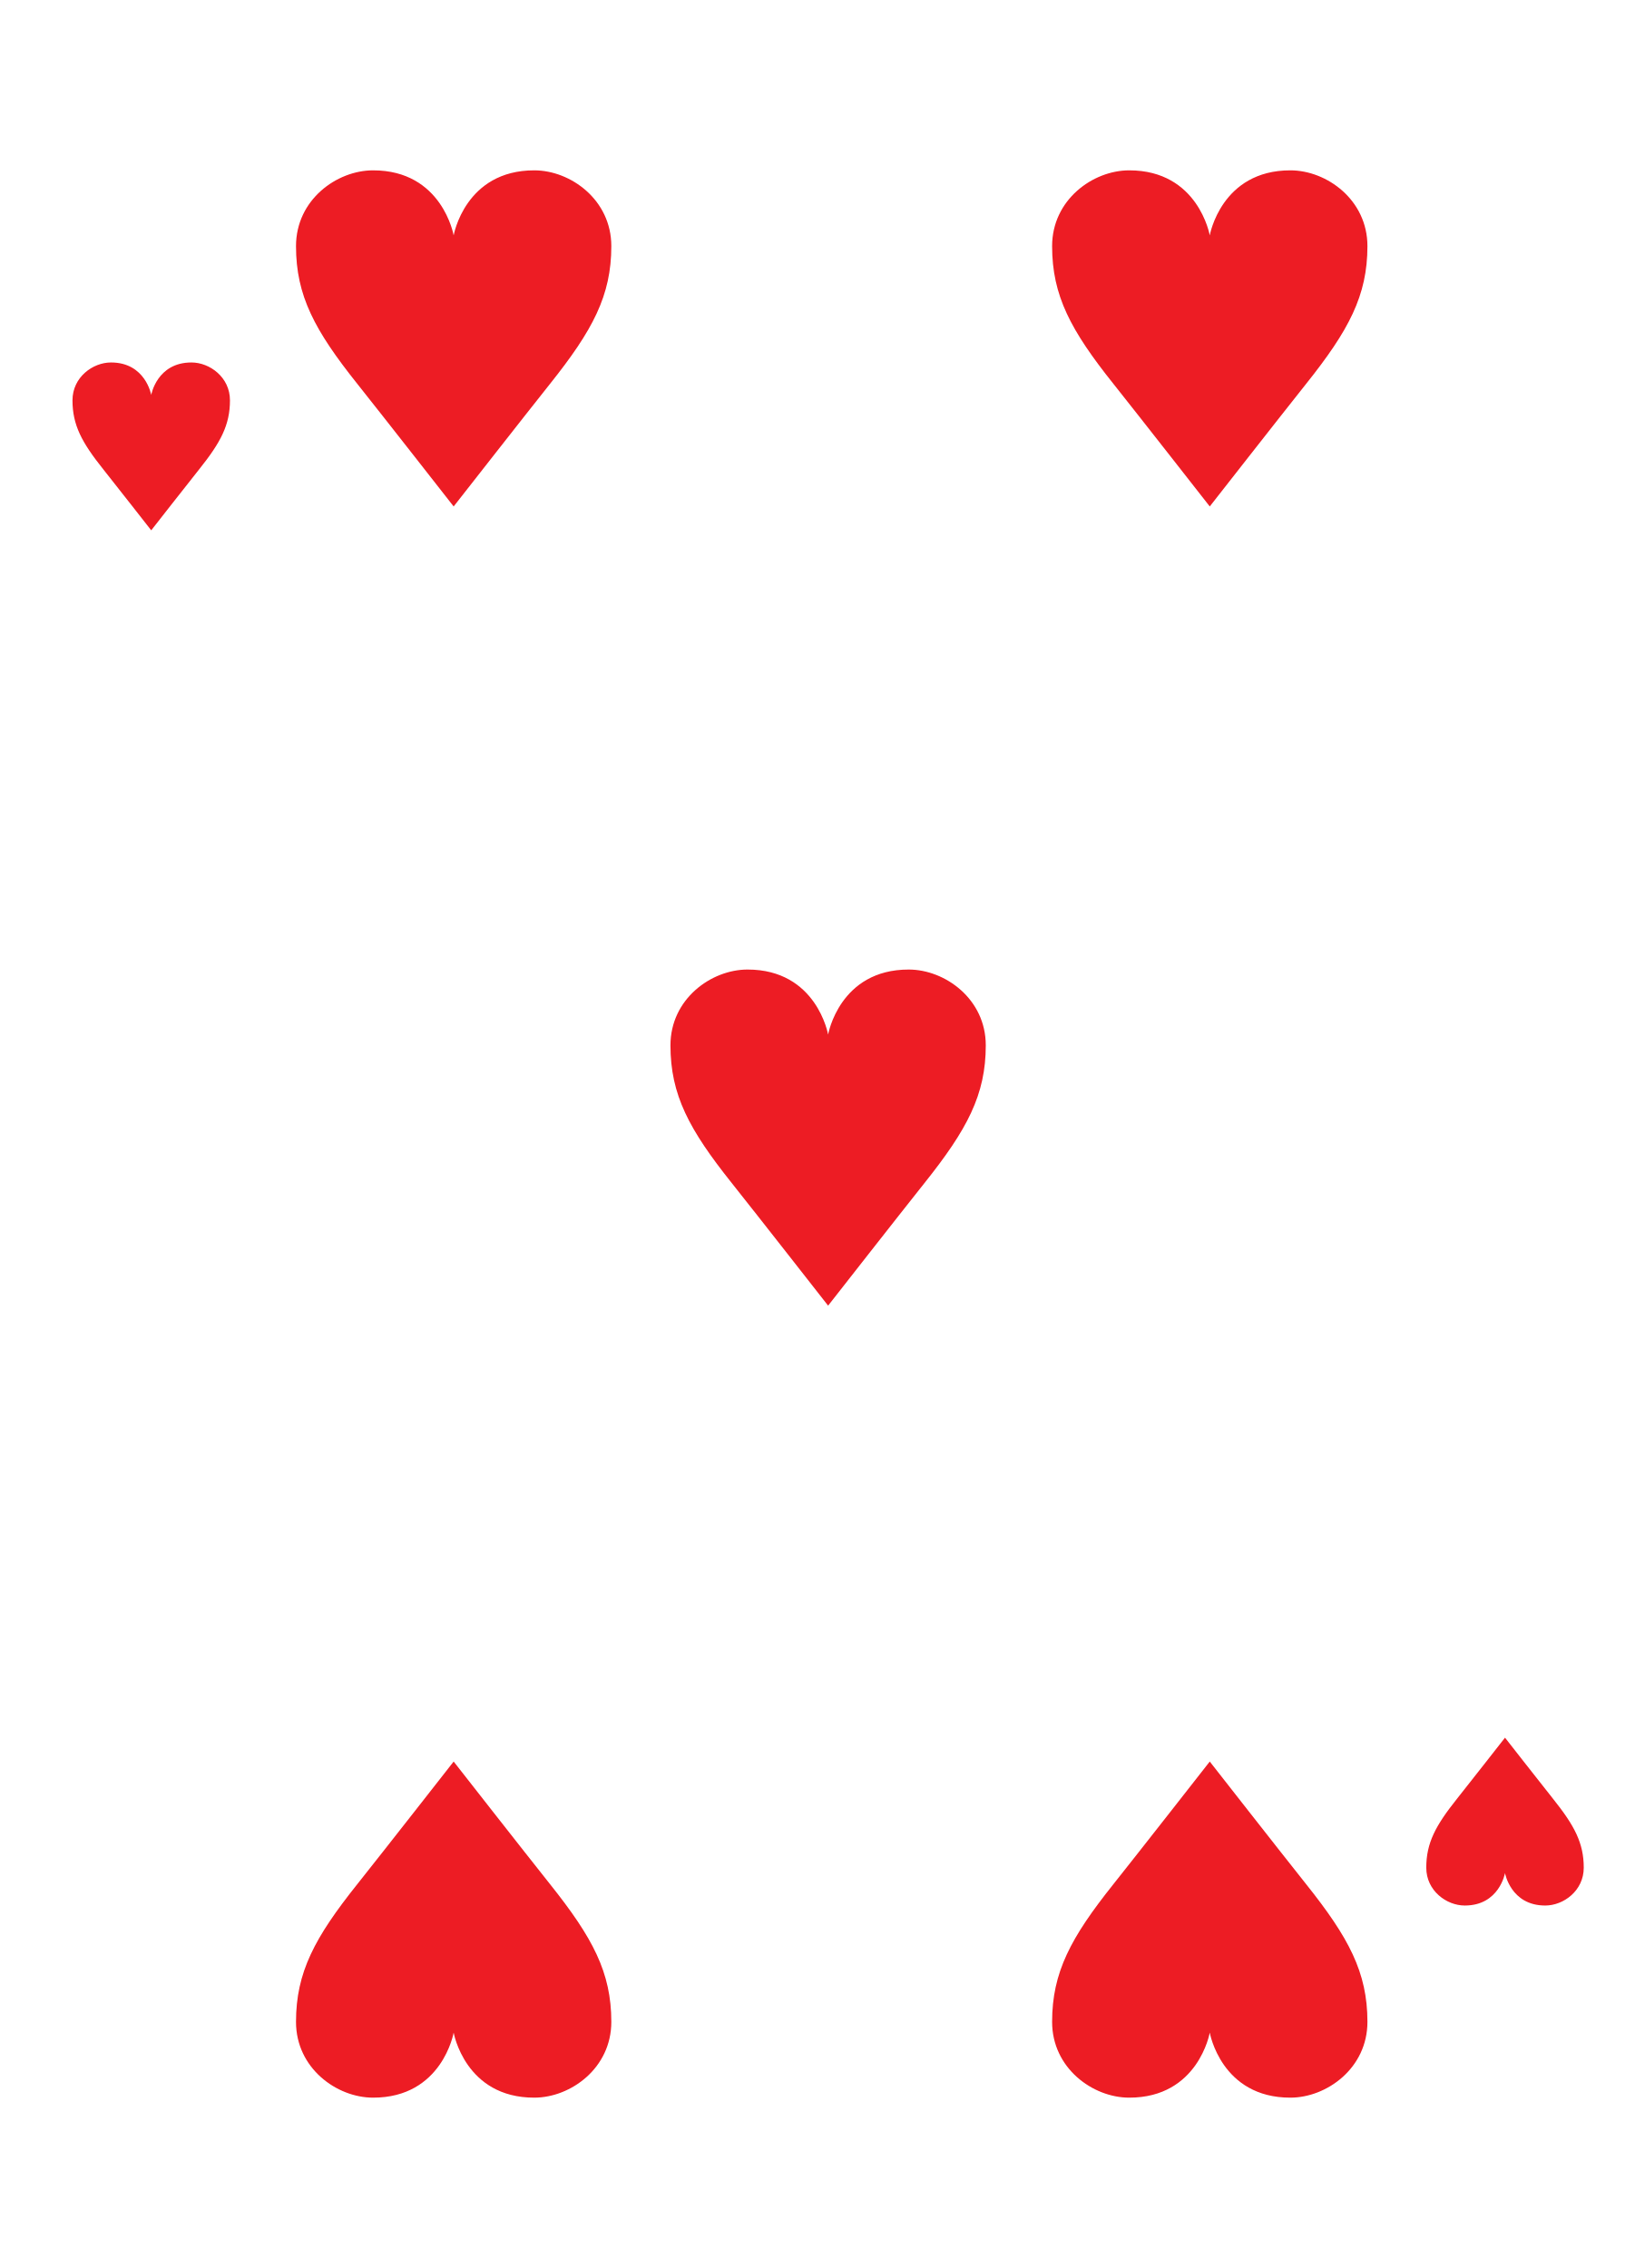
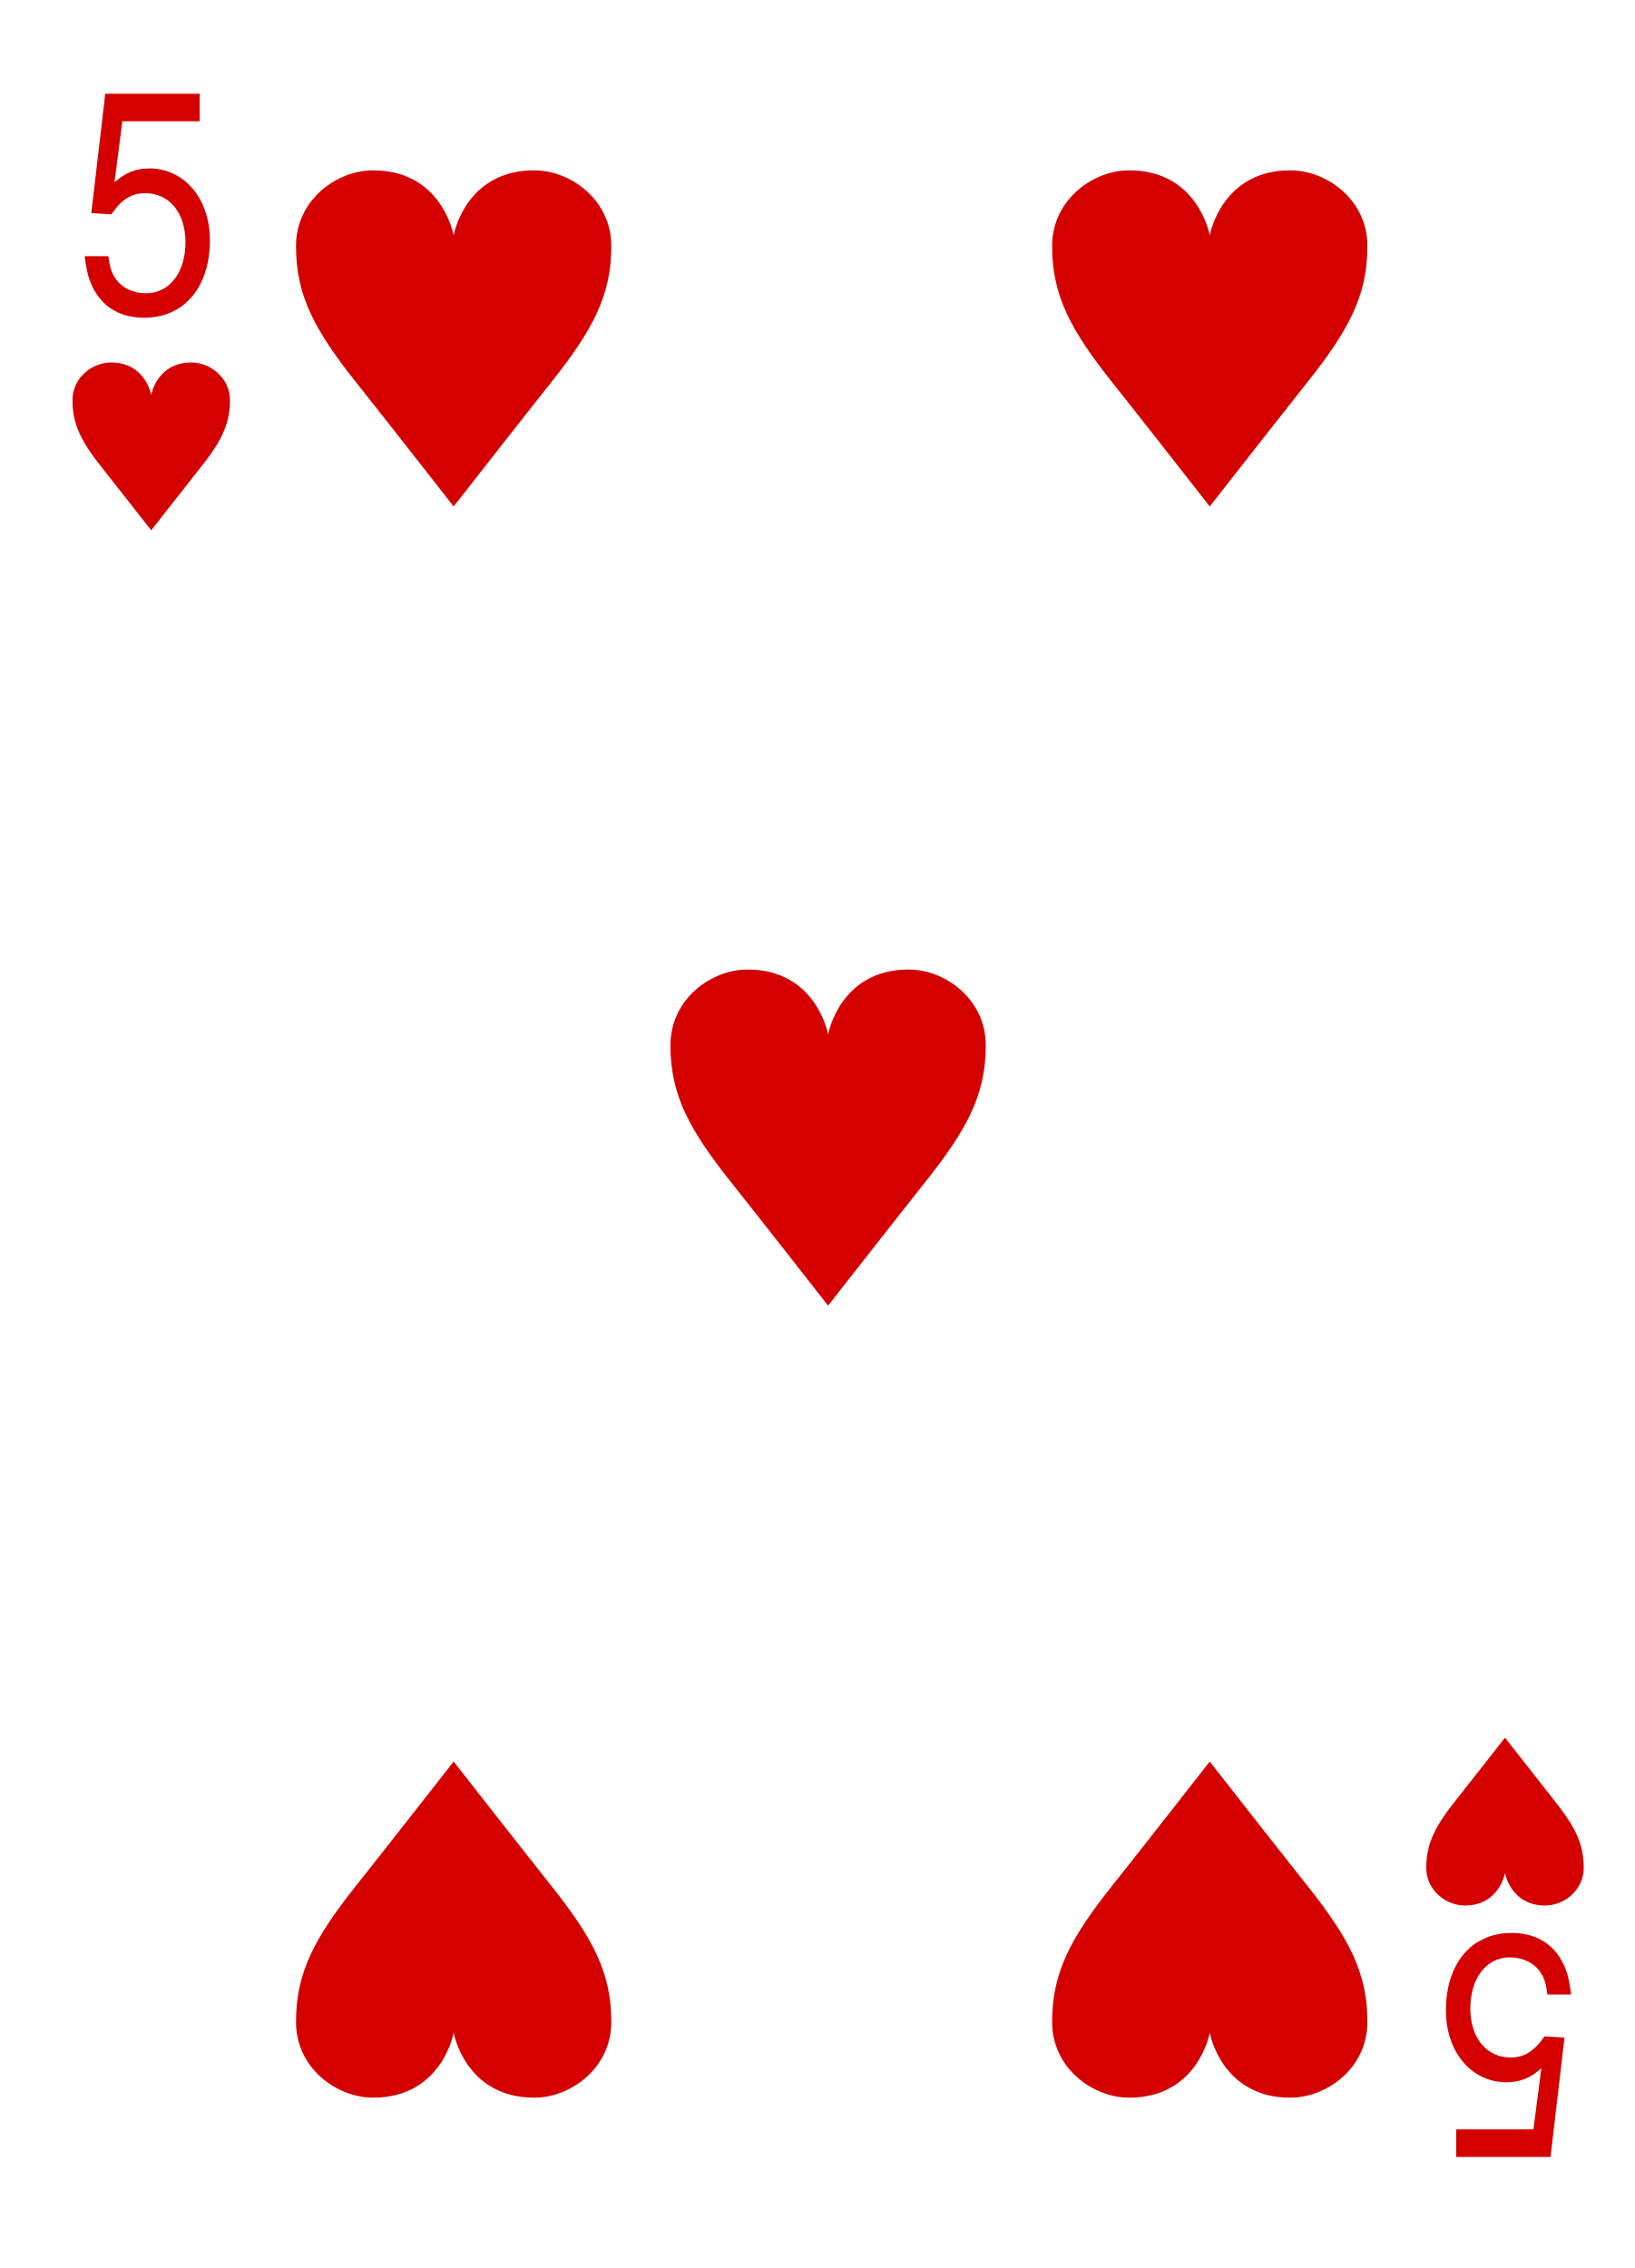
- <svg xmlns="http://www.w3.org/2000/svg" xmlns:xlink="http://www.w3.org/1999/xlink" version="1.1" x="0px" y="0px" width="227px" height="315px" viewBox="0 0 227 315" enable-background="new 0 0 227 315" xml:space="preserve">
-   <symbol id="clubs" viewBox="-11.089 -11.846 22.179 23.691">
-     <path d="M0.076-11.846h-2.951c0,0,2.019,4.262,2.019,7.857c0,0.711-0.403,0.53-0.46,0.004c-0.217-1.981-1.856-4.288-4.857-4.168   c-3.653,0.145-4.915,2.93-4.915,5.221c0,1.702,0.89,5.168,4.671,5.309c1.202,0.045,2.285-0.327,2.925-0.875   c0.473-0.405,0.691-0.164,0.19,0.405c-0.35,0.398-1.975,1.813-1.903,4.629C-5.07,11.844,0,11.846,0,11.846s5.071-0.001,5.207-5.309   c0.072-2.816-1.553-4.231-1.903-4.629c-0.5-0.569-0.283-0.81,0.19-0.405c0.64,0.548,1.723,0.919,2.925,0.875   c3.78-0.141,4.67-3.607,4.67-5.309c0-2.291-1.262-5.076-4.915-5.221c-3-0.119-4.641,2.188-4.857,4.168   C1.26-3.458,0.856-3.277,0.856-3.989c0-3.595,2.019-7.857,2.019-7.857h-2.95" />
+ <svg xmlns="http://www.w3.org/2000/svg" xmlns:xlink="http://www.w3.org/1999/xlink" width="227" height="315" viewBox="0 0 227 315">
+   <symbol id="a" viewBox="-10.934 -11.657 21.868 23.314">
+     <path fill="#D40000" d="M0-11.657s4.999 6.392 6.686 8.509C9.635.55 10.935 2.963 10.935 6.399c0 3.217-2.825 5.256-5.339 5.259C.787 11.664 0 7.146 0 7.146s-.787 4.518-5.595 4.511c-2.515-.003-5.339-2.042-5.339-5.259 0-3.436 1.299-5.849 4.248-9.547C-4.998-5.266 0-11.657 0-11.657z" />
  </symbol>
-   <symbol id="diamonds" viewBox="-8.447 -11.626 16.895 23.251">
-     <path fill="#ED1C24" d="M0,11.625C0,11.625,4.224,4.05,8.447,0C4.224-4.454,0-11.626,0-11.626S-4.224-4.454-8.447,0   C-4.224,4.05,0,11.625,0,11.625z" />
+   <symbol id="b" viewBox="-21.892 -23.341 43.787 46.682">
+     <use xlink:href="#a" width="21.868" height="23.314" x="-10.934" y="-11.657" transform="scale(2.0023)" overflow="visible" />
  </symbol>
-   <symbol id="hearts" viewBox="-10.934 -11.657 21.869 23.314">
-     <path fill="#ED1C24" d="M0-11.657c0,0,4.999,6.392,6.686,8.508c2.949,3.699,4.249,6.112,4.249,9.548   c0,3.217-2.825,5.255-5.339,5.258C0.788,11.664,0,7.146,0,7.146s-0.787,4.518-5.595,4.511c-2.514-0.003-5.339-2.042-5.339-5.258   c0-3.436,1.299-5.849,4.249-9.548C-4.999-5.265,0-11.657,0-11.657z" />
-   </symbol>
-   <symbol id="hearts-medium" viewBox="-21.894 -23.341 43.787 46.682">
-     <use xlink:href="#hearts" width="21.869" height="23.314" x="-10.934" y="-11.657" transform="matrix(2.0023 0 0 2.0023 -4.882812e-04 0)" overflow="visible" />
-   </symbol>
-   <symbol id="spades" viewBox="-9.479 -11.83 18.957 23.661">
-     <path d="M0.007,11.831c0,0,9.446-11.175,9.471-15.683c0.013-2.172-1.3-4.664-4.338-4.595c-3.228,0.073-3.662,2.252-3.661,3.5   c0,0.948-0.547,0.546-0.56,0.383C0.756-6.593,2.982-11.83,2.982-11.83H0h-2.982c0,0,2.226,5.237,2.064,7.266   C-0.932-4.401-1.48-3.999-1.479-4.947c0-1.248-0.434-3.427-3.661-3.5c-3.039-0.069-4.351,2.423-4.339,4.595   c0.025,4.507,9.471,15.683,9.471,15.683" />
-   </symbol>
-   <g id="Layer_2">
- </g>
-   <g id="Layer_1">
-     <use xlink:href="#hearts" width="21.869" height="23.314" x="-10.934" y="-11.657" transform="matrix(1 0 0 -1 21 62)" overflow="visible" />
-     <use xlink:href="#hearts" width="21.869" height="23.314" x="-10.934" y="-11.657" transform="matrix(1 0 0 1 209 253)" overflow="visible" />
-     <use xlink:href="#hearts-medium" width="43.787" height="46.682" x="-21.894" y="-23.341" transform="matrix(1 0 0 -1 63 47)" overflow="visible" />
-     <use xlink:href="#hearts-medium" width="43.787" height="46.682" x="-21.894" y="-23.341" transform="matrix(1 0 0 -1 168 47)" overflow="visible" />
-     <use xlink:href="#hearts-medium" width="43.787" height="46.682" x="-21.894" y="-23.341" transform="matrix(1 0 0 1 63 268)" overflow="visible" />
-     <use xlink:href="#hearts-medium" width="43.787" height="46.682" x="-21.894" y="-23.341" transform="matrix(1 0 0 1 168 268)" overflow="visible" />
-     <use xlink:href="#hearts-medium" width="43.787" height="46.682" x="-21.894" y="-23.341" transform="matrix(1 0 0 -1 115 158)" overflow="visible" />
-   </g>
+   <use xlink:href="#a" width="21.868" height="23.314" x="-10.934" y="-11.657" transform="matrix(1 0 0 -1 21 62)" overflow="visible" />
+   <use xlink:href="#a" width="21.868" height="23.314" x="-10.934" y="-11.657" transform="translate(209 253)" overflow="visible" />
+   <use xlink:href="#b" width="43.787" height="46.682" x="-21.892" y="-23.341" transform="matrix(1 0 0 -1 63 47)" overflow="visible" />
+   <use xlink:href="#b" width="43.787" height="46.682" x="-21.892" y="-23.341" transform="matrix(1 0 0 -1 168 47)" overflow="visible" />
+   <use xlink:href="#b" width="43.787" height="46.682" x="-21.892" y="-23.341" transform="translate(63 268)" overflow="visible" />
+   <use xlink:href="#b" width="43.787" height="46.682" x="-21.892" y="-23.341" transform="translate(168 268)" overflow="visible" />
+   <use xlink:href="#b" width="43.787" height="46.682" x="-21.892" y="-23.341" transform="matrix(1 0 0 -1 115 158)" overflow="visible" />
+   <path fill="none" d="M3.946 11.779h33.411v39.516H3.946z" />
+   <text transform="translate(10.618 43.283)" fill="#D40000" font-family="'ArialNarrow'" font-size="44">5</text>
+   <path fill="none" d="M192.589 261.298H226v39.516h-33.411z" />
+   <text transform="rotate(180 109.663 134.655)" fill="#D40000" font-family="'ArialNarrow'" font-size="44">5</text>
</svg>
